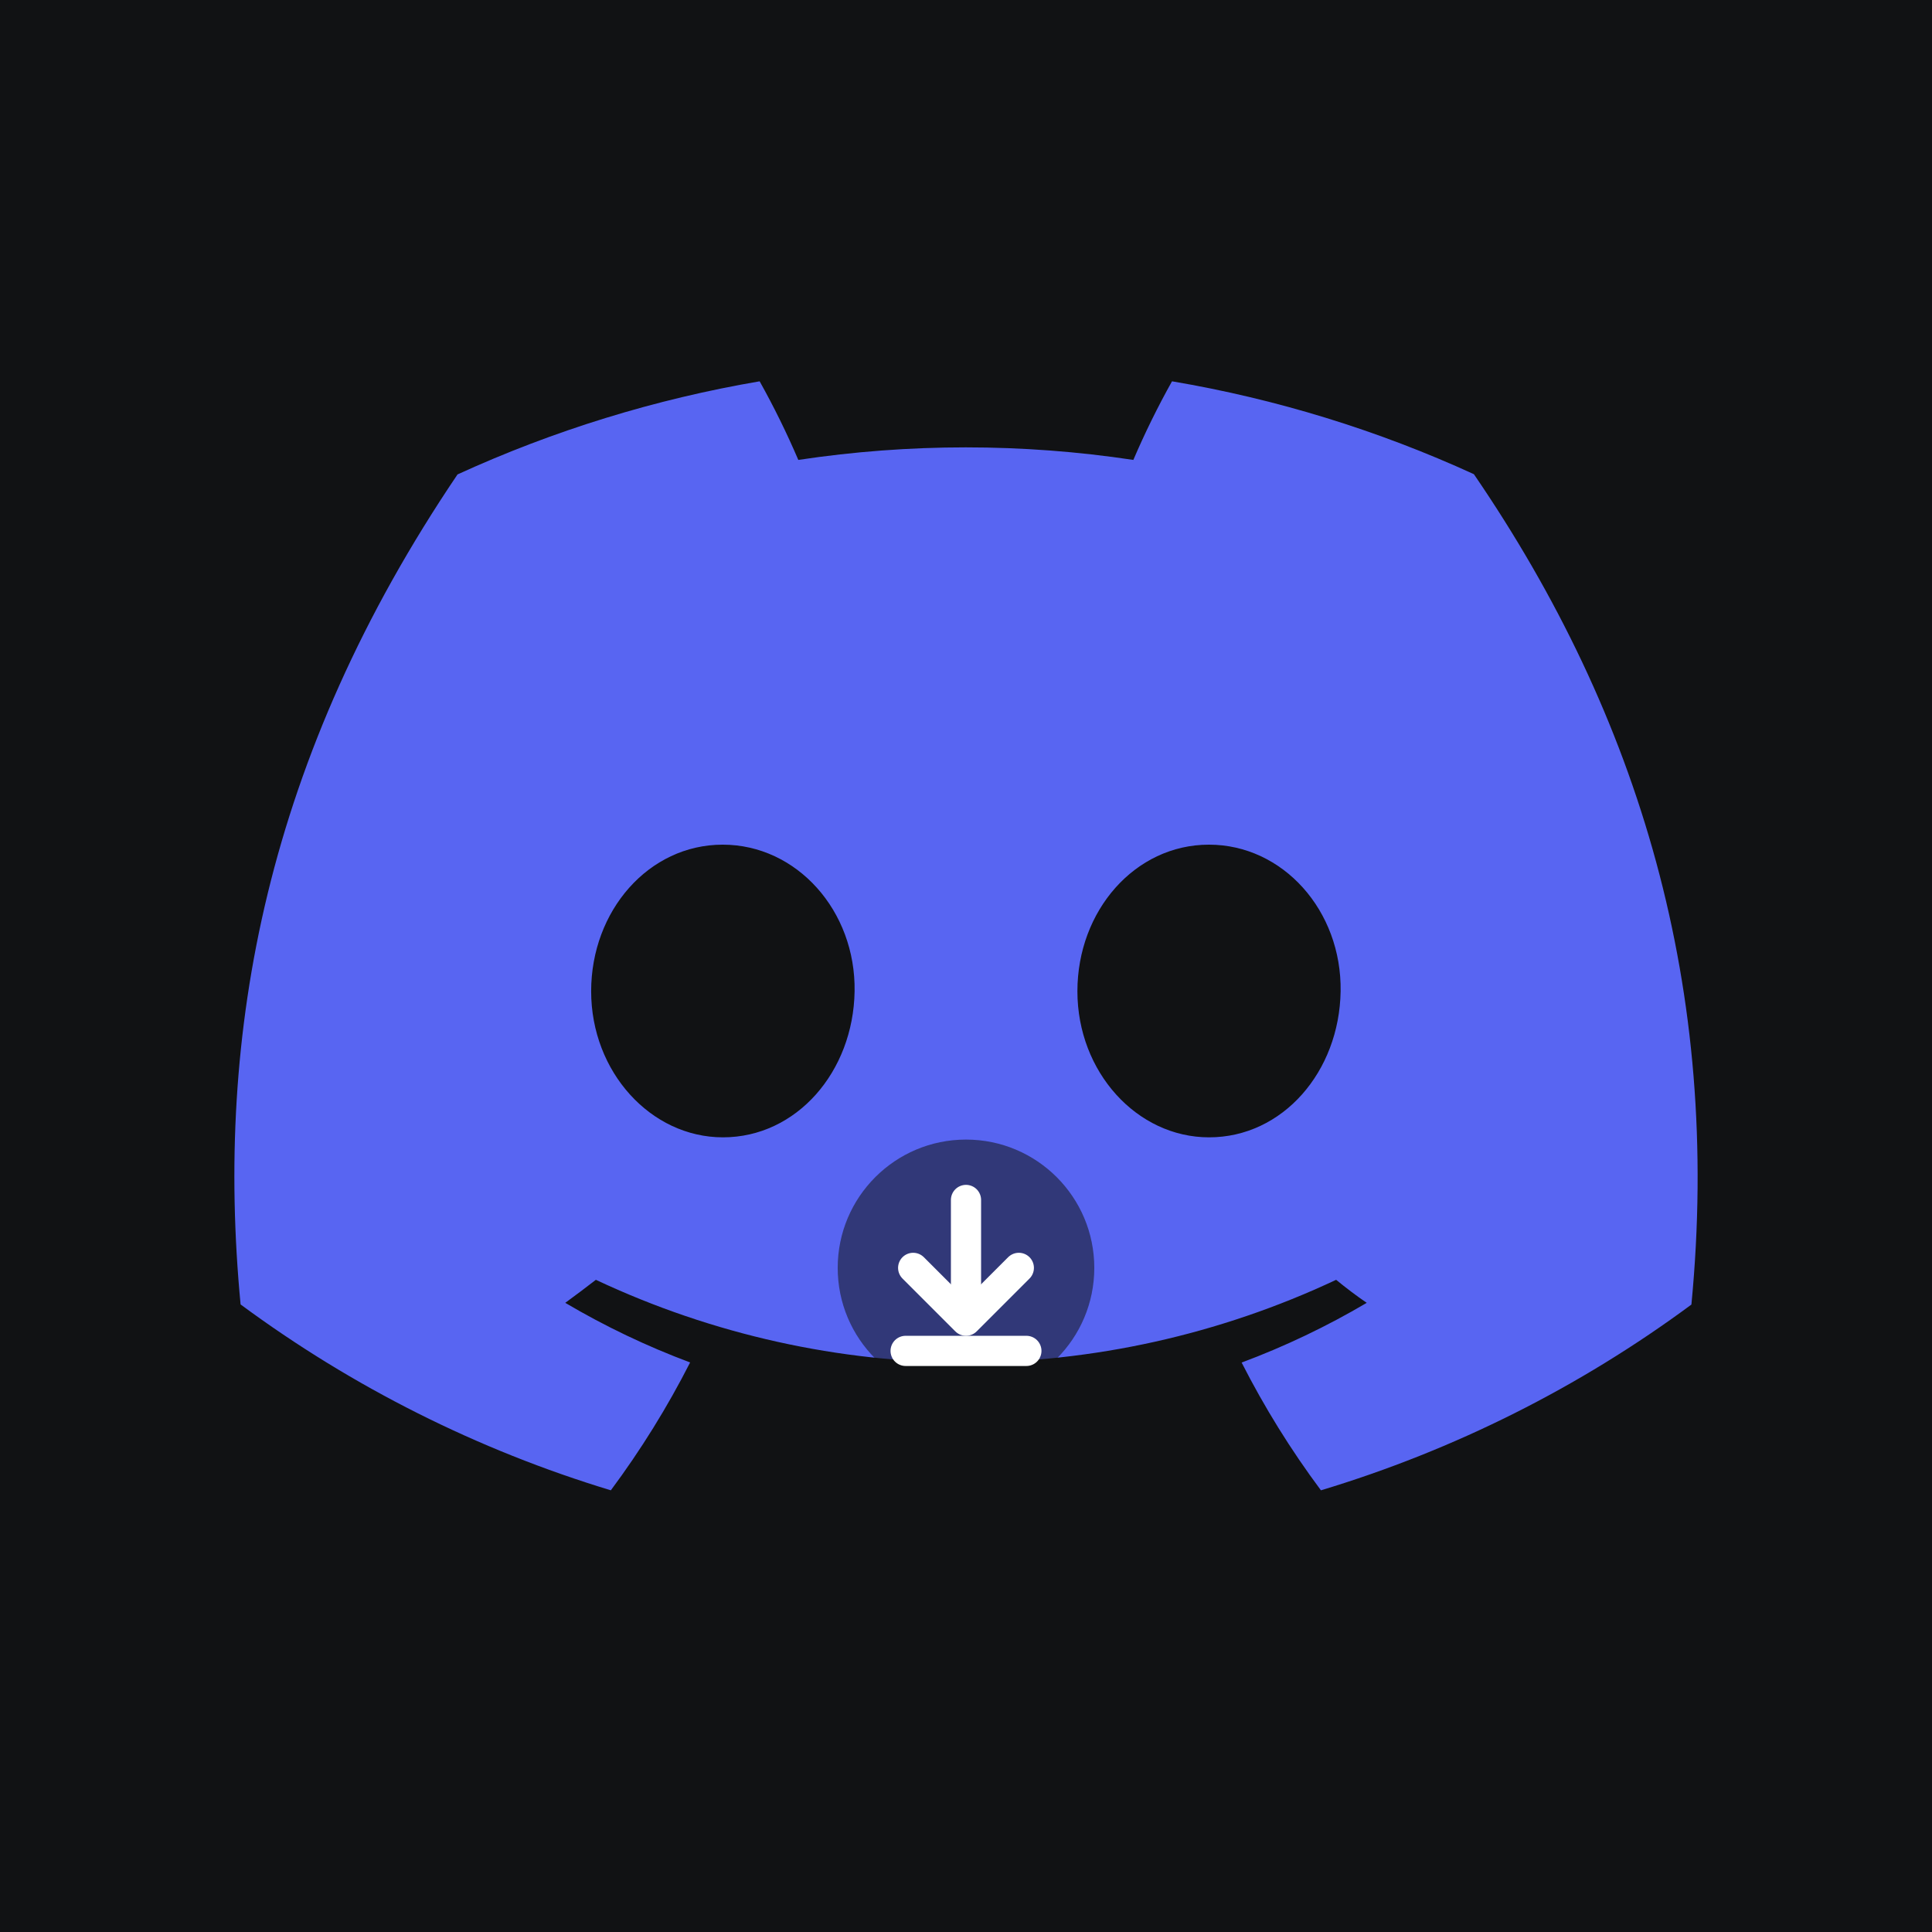
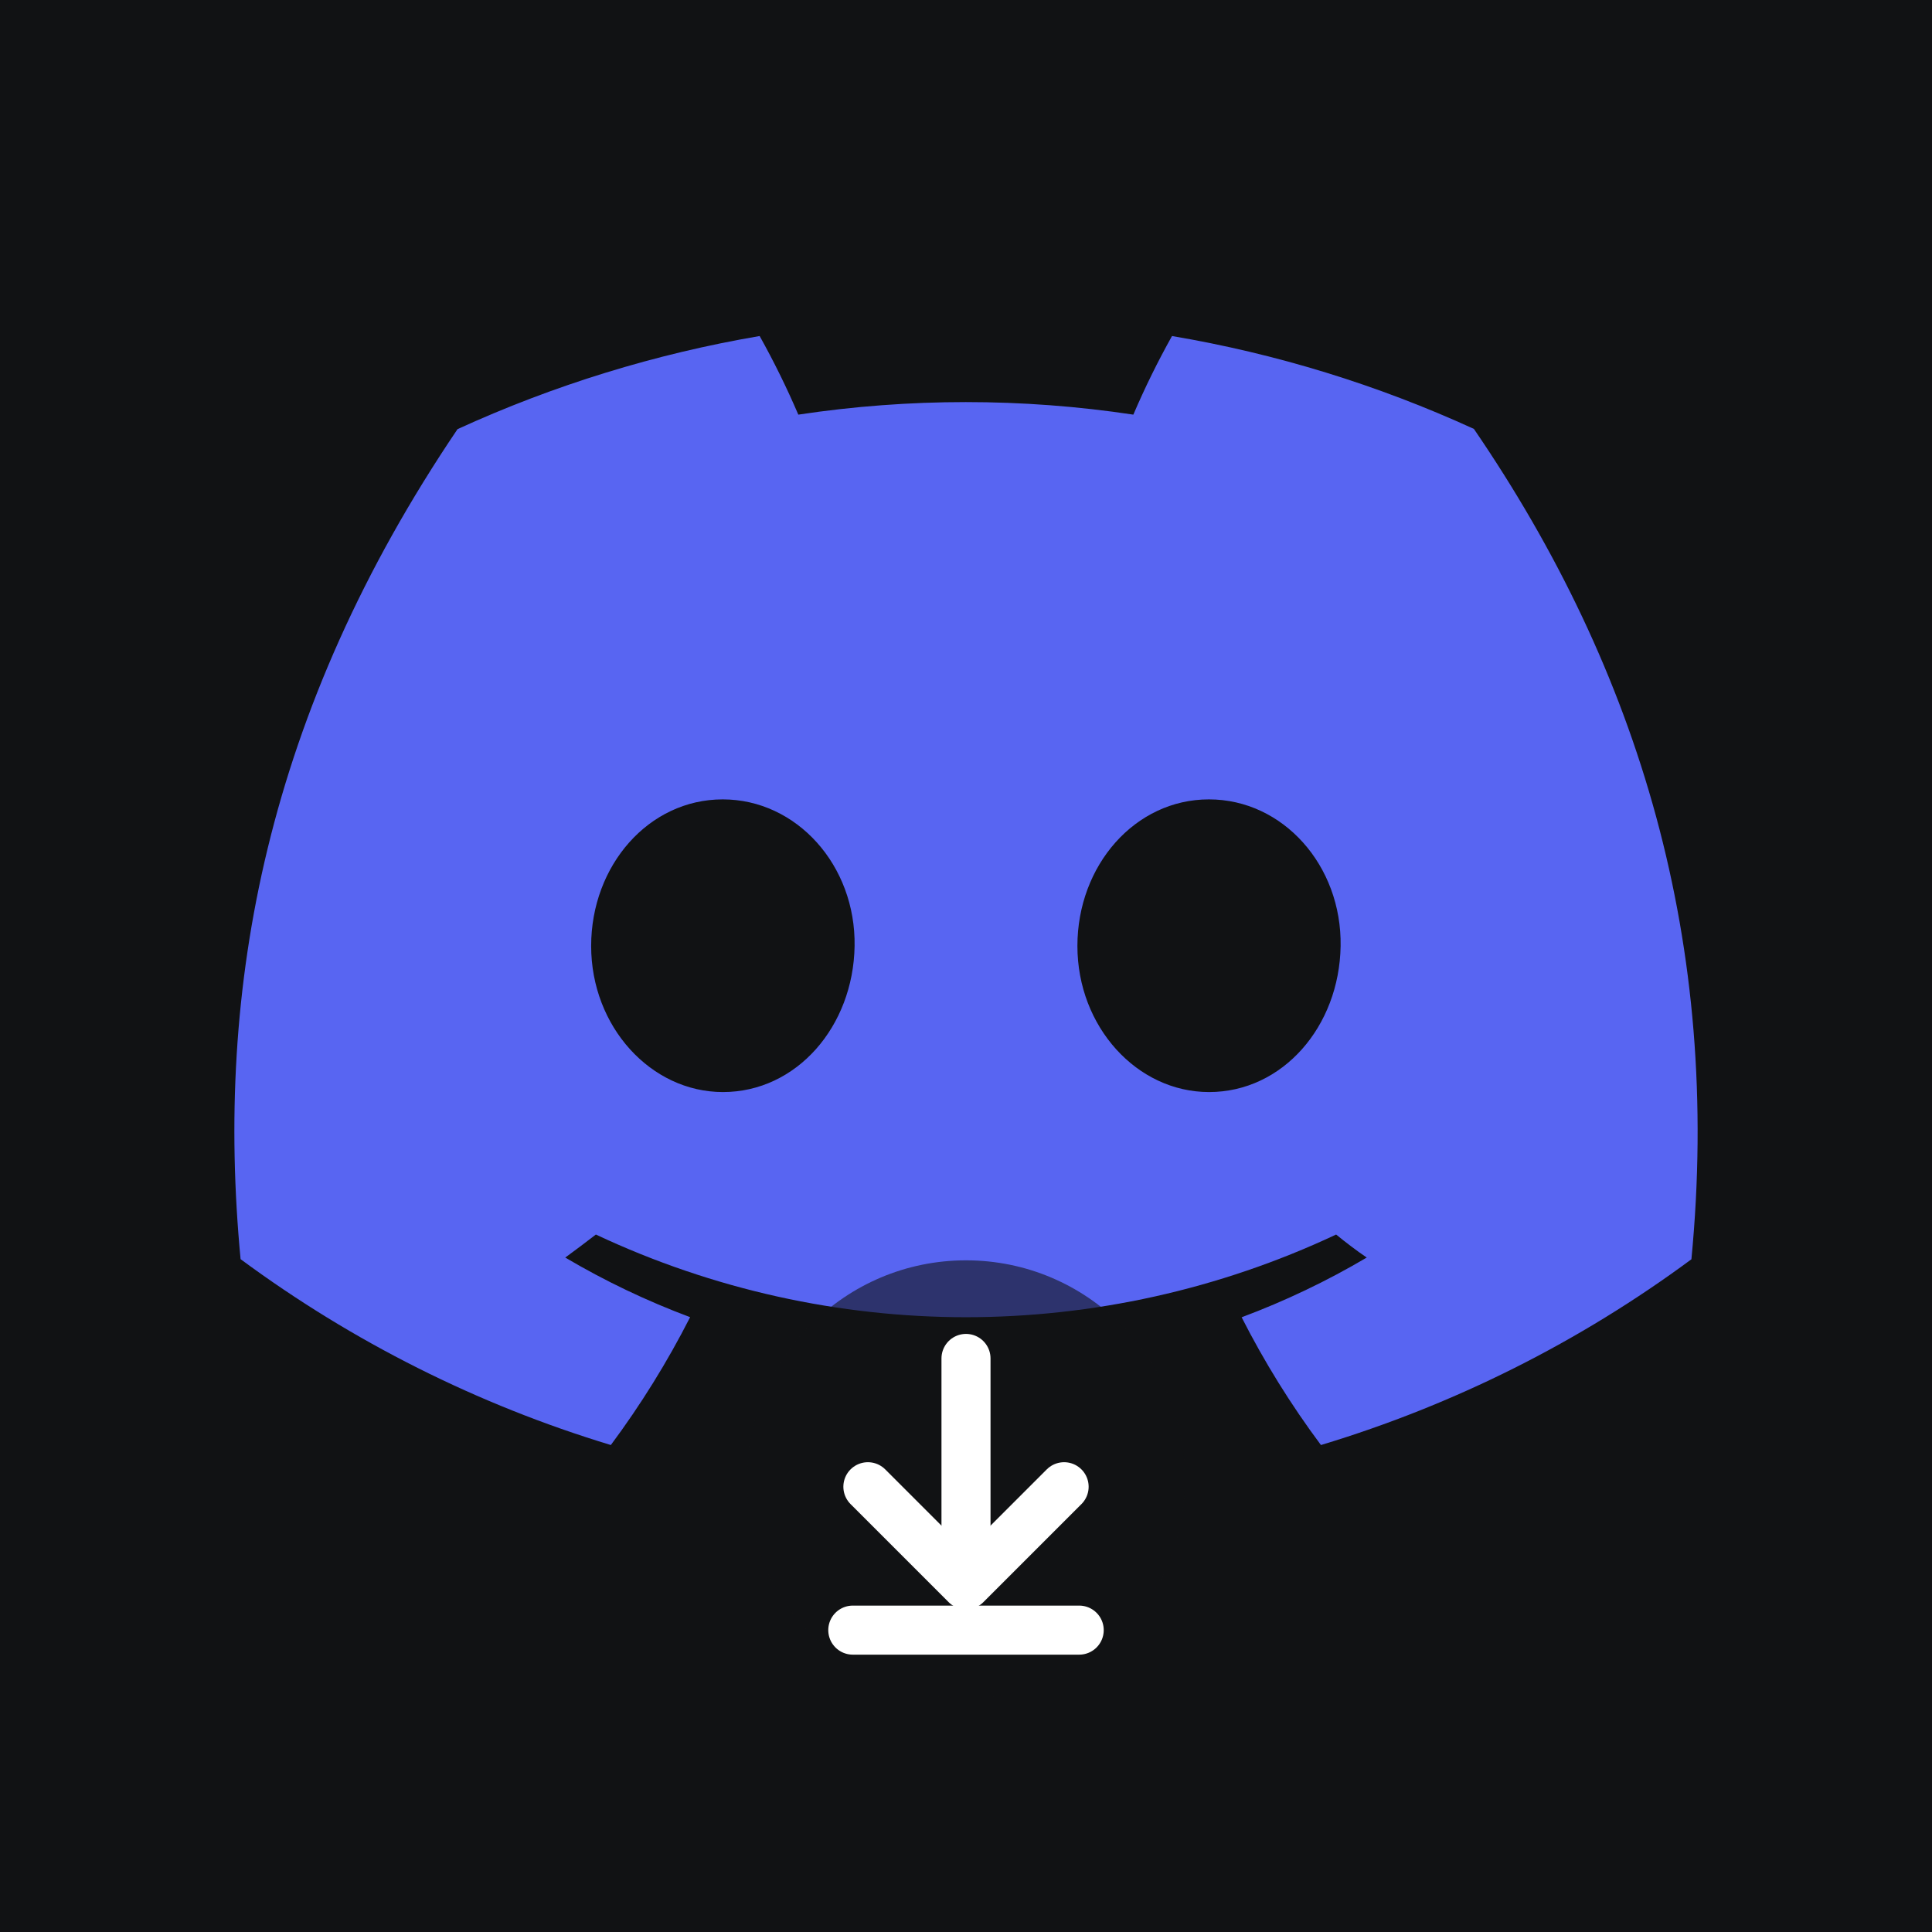
<svg xmlns="http://www.w3.org/2000/svg" viewBox="0 0 512 512" role="img" aria-label="DC Downloader">
  <rect width="512" height="512" fill="#111214" />
-   <g transform="translate(256 248) scale(3.05) translate(-63.57 -48.18)">
+   <g transform="translate(256 236) scale(3.05) translate(-63.57 -48.18)">
    <path fill="#5865F2" d="M107.7,8.07A105.15,105.15,0,0,0,81.47,0a72.06,72.06,0,0,0-3.36,6.83A97.68,97.68,0,0,0,49,6.83,72.37,72.37,0,0,0,45.64,0,105.89,105.89,0,0,0,19.39,8.09C2.79,32.65-1.71,56.6.54,80.21h0A105.73,105.73,0,0,0,32.71,96.36,77.7,77.7,0,0,0,39.6,85.25a68.42,68.42,0,0,1-10.85-5.18c.91-.66,1.8-1.34,2.66-2a75.57,75.57,0,0,0,64.32,0c.87.71,1.76,1.39,2.66,2a68.68,68.68,0,0,1-10.87,5.19,77,77,0,0,0,6.89,11.1A105.25,105.25,0,0,0,126.6,80.22h0C129.24,52.84,122.09,29.11,107.7,8.07ZM42.45,65.69C36.18,65.69,31,60,31,53s5-12.74,11.43-12.74S54,46,53.89,53,48.84,65.69,42.45,65.69Zm42.24,0C78.41,65.69,73.25,60,73.25,53s5-12.74,11.43-12.74S96.23,46,96.12,53,91.08,65.69,84.69,65.69Z" />
  </g>
-   <g transform="translate(256 336)">
-     <circle r="34" fill="#111214" opacity="0.55" />
-     <g fill="none" stroke="#FFFFFF" stroke-width="8" stroke-linecap="round" stroke-linejoin="round">
-       <path d="M0 -18 v30" />
-       <path d="M-14 0 l14 14 l14 -14" />
-       <path d="M-16 22 h32" />
+   <g transform="translate(256 392)">
+     <circle r="58" fill="#111214" opacity="0.6" />
+     <g fill="none" stroke="#FFFFFF" stroke-width="13" stroke-linecap="round" stroke-linejoin="round">
+       <path d="M0 -32 v52" />
+       <path d="M-26 2 l26 26 l26 -26" />
+       <path d="M-30 40 h60" />
    </g>
  </g>
</svg>
